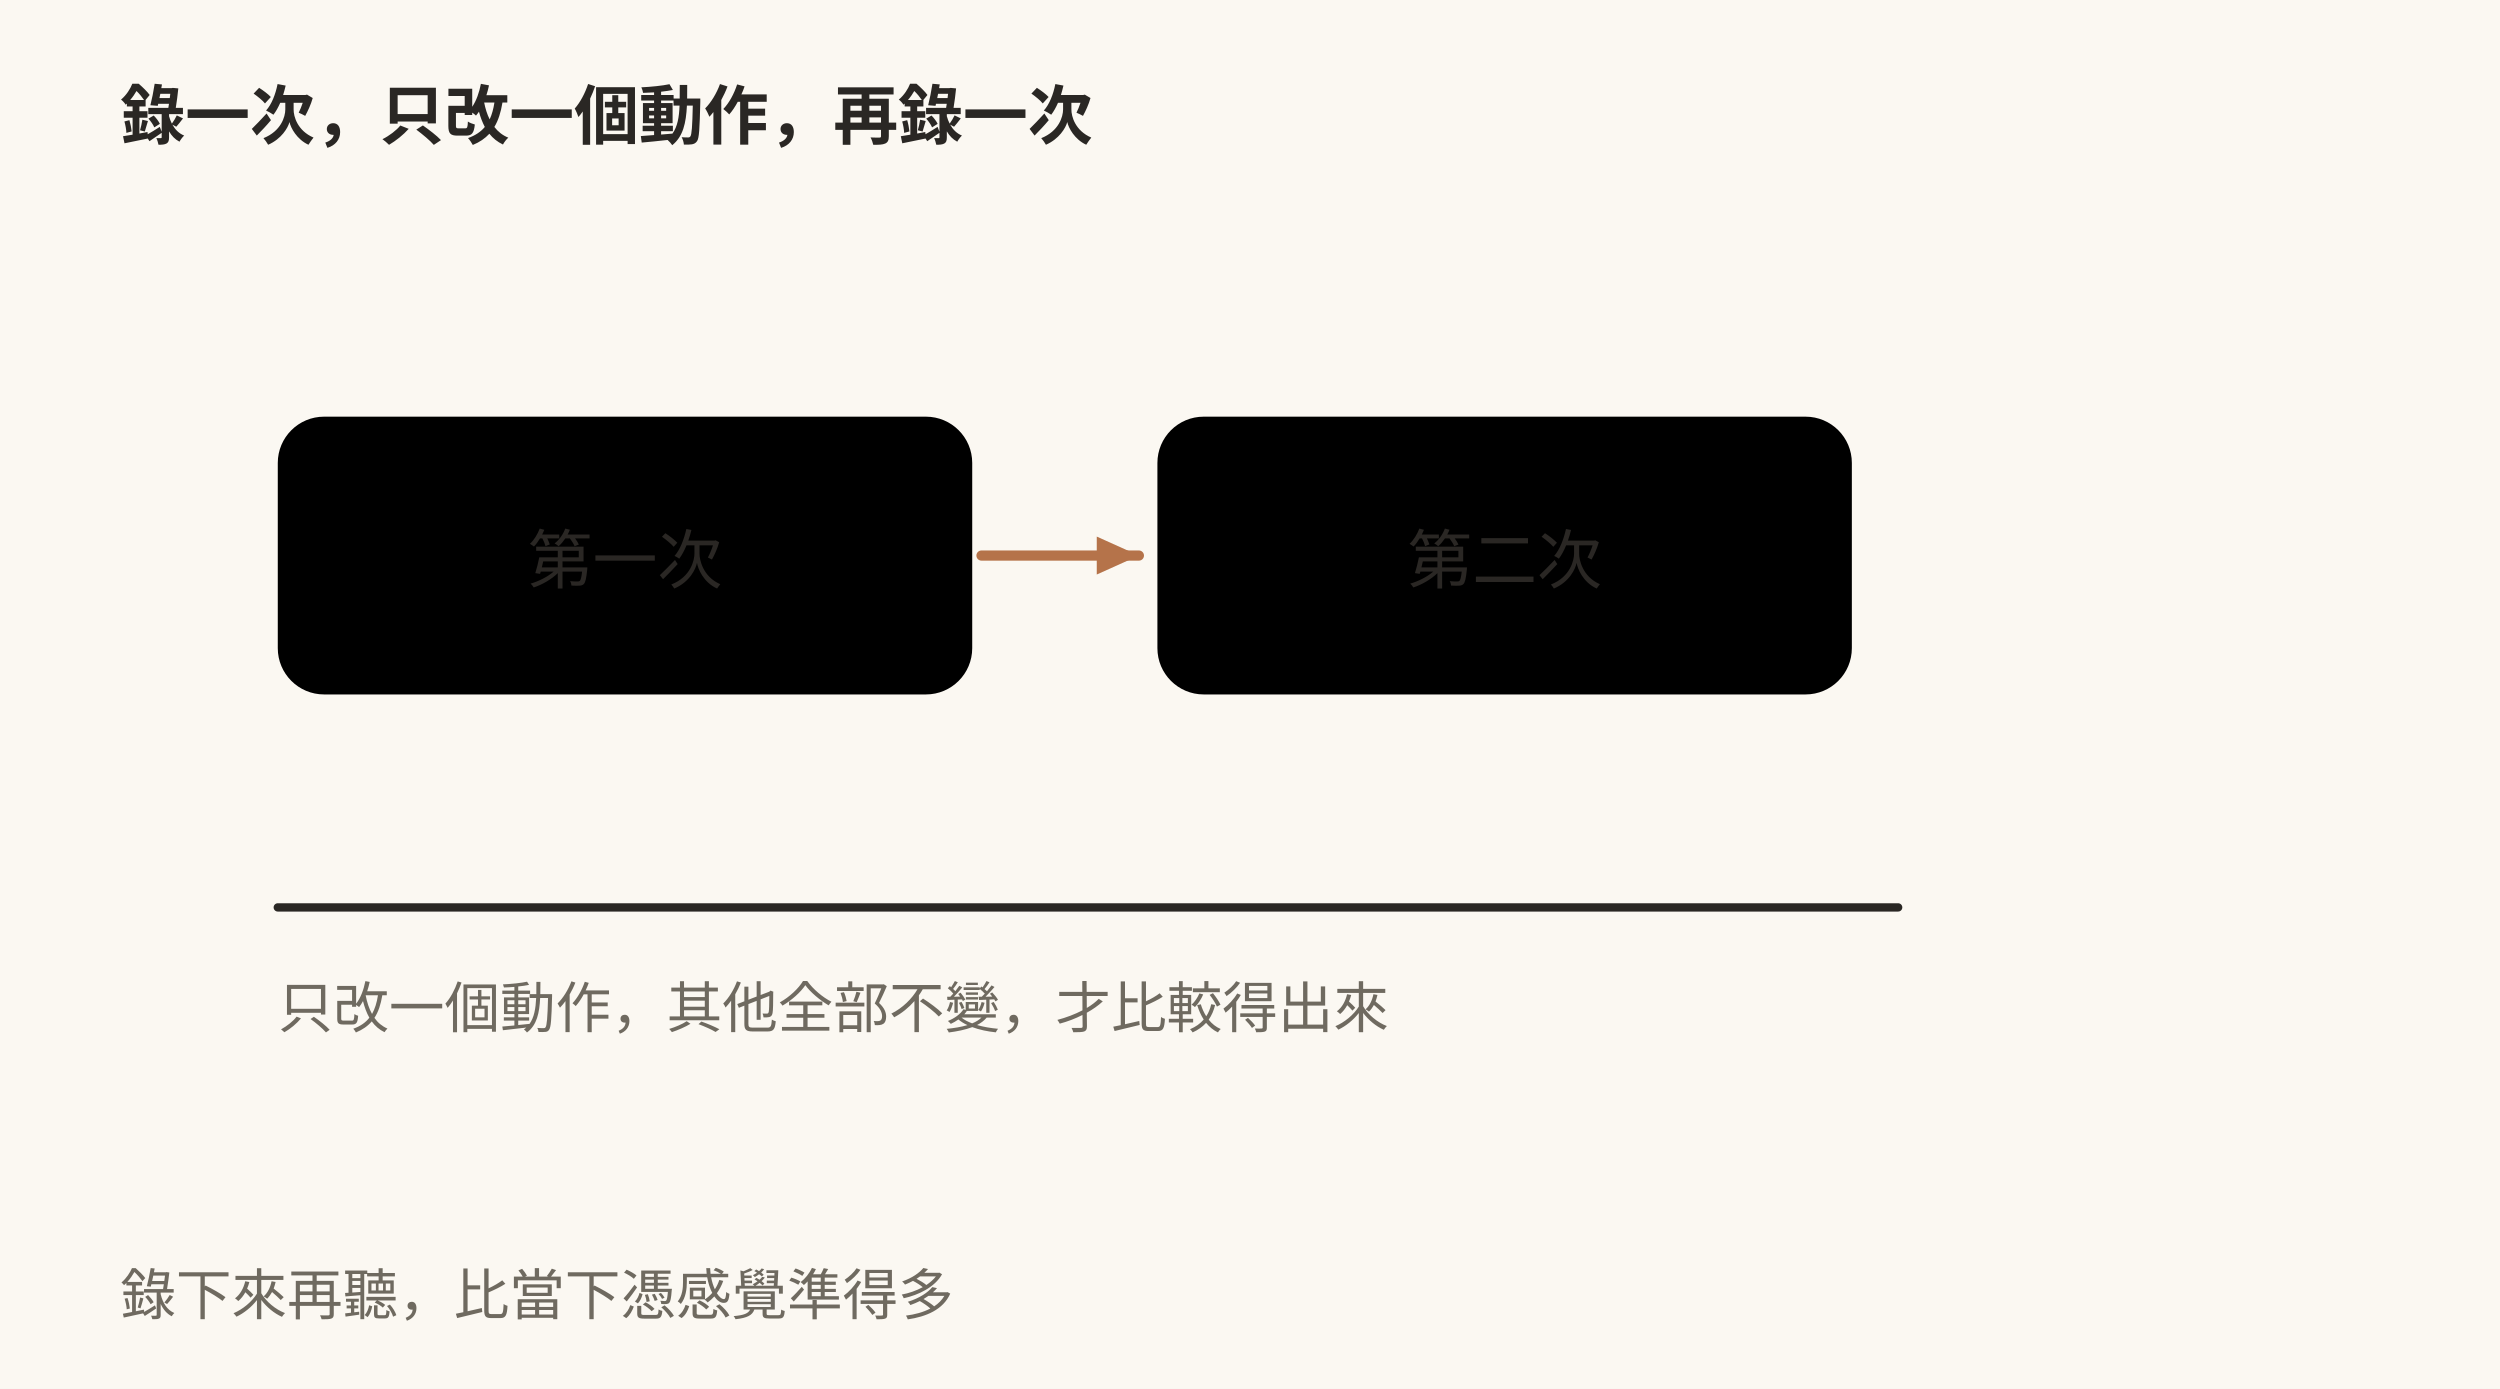
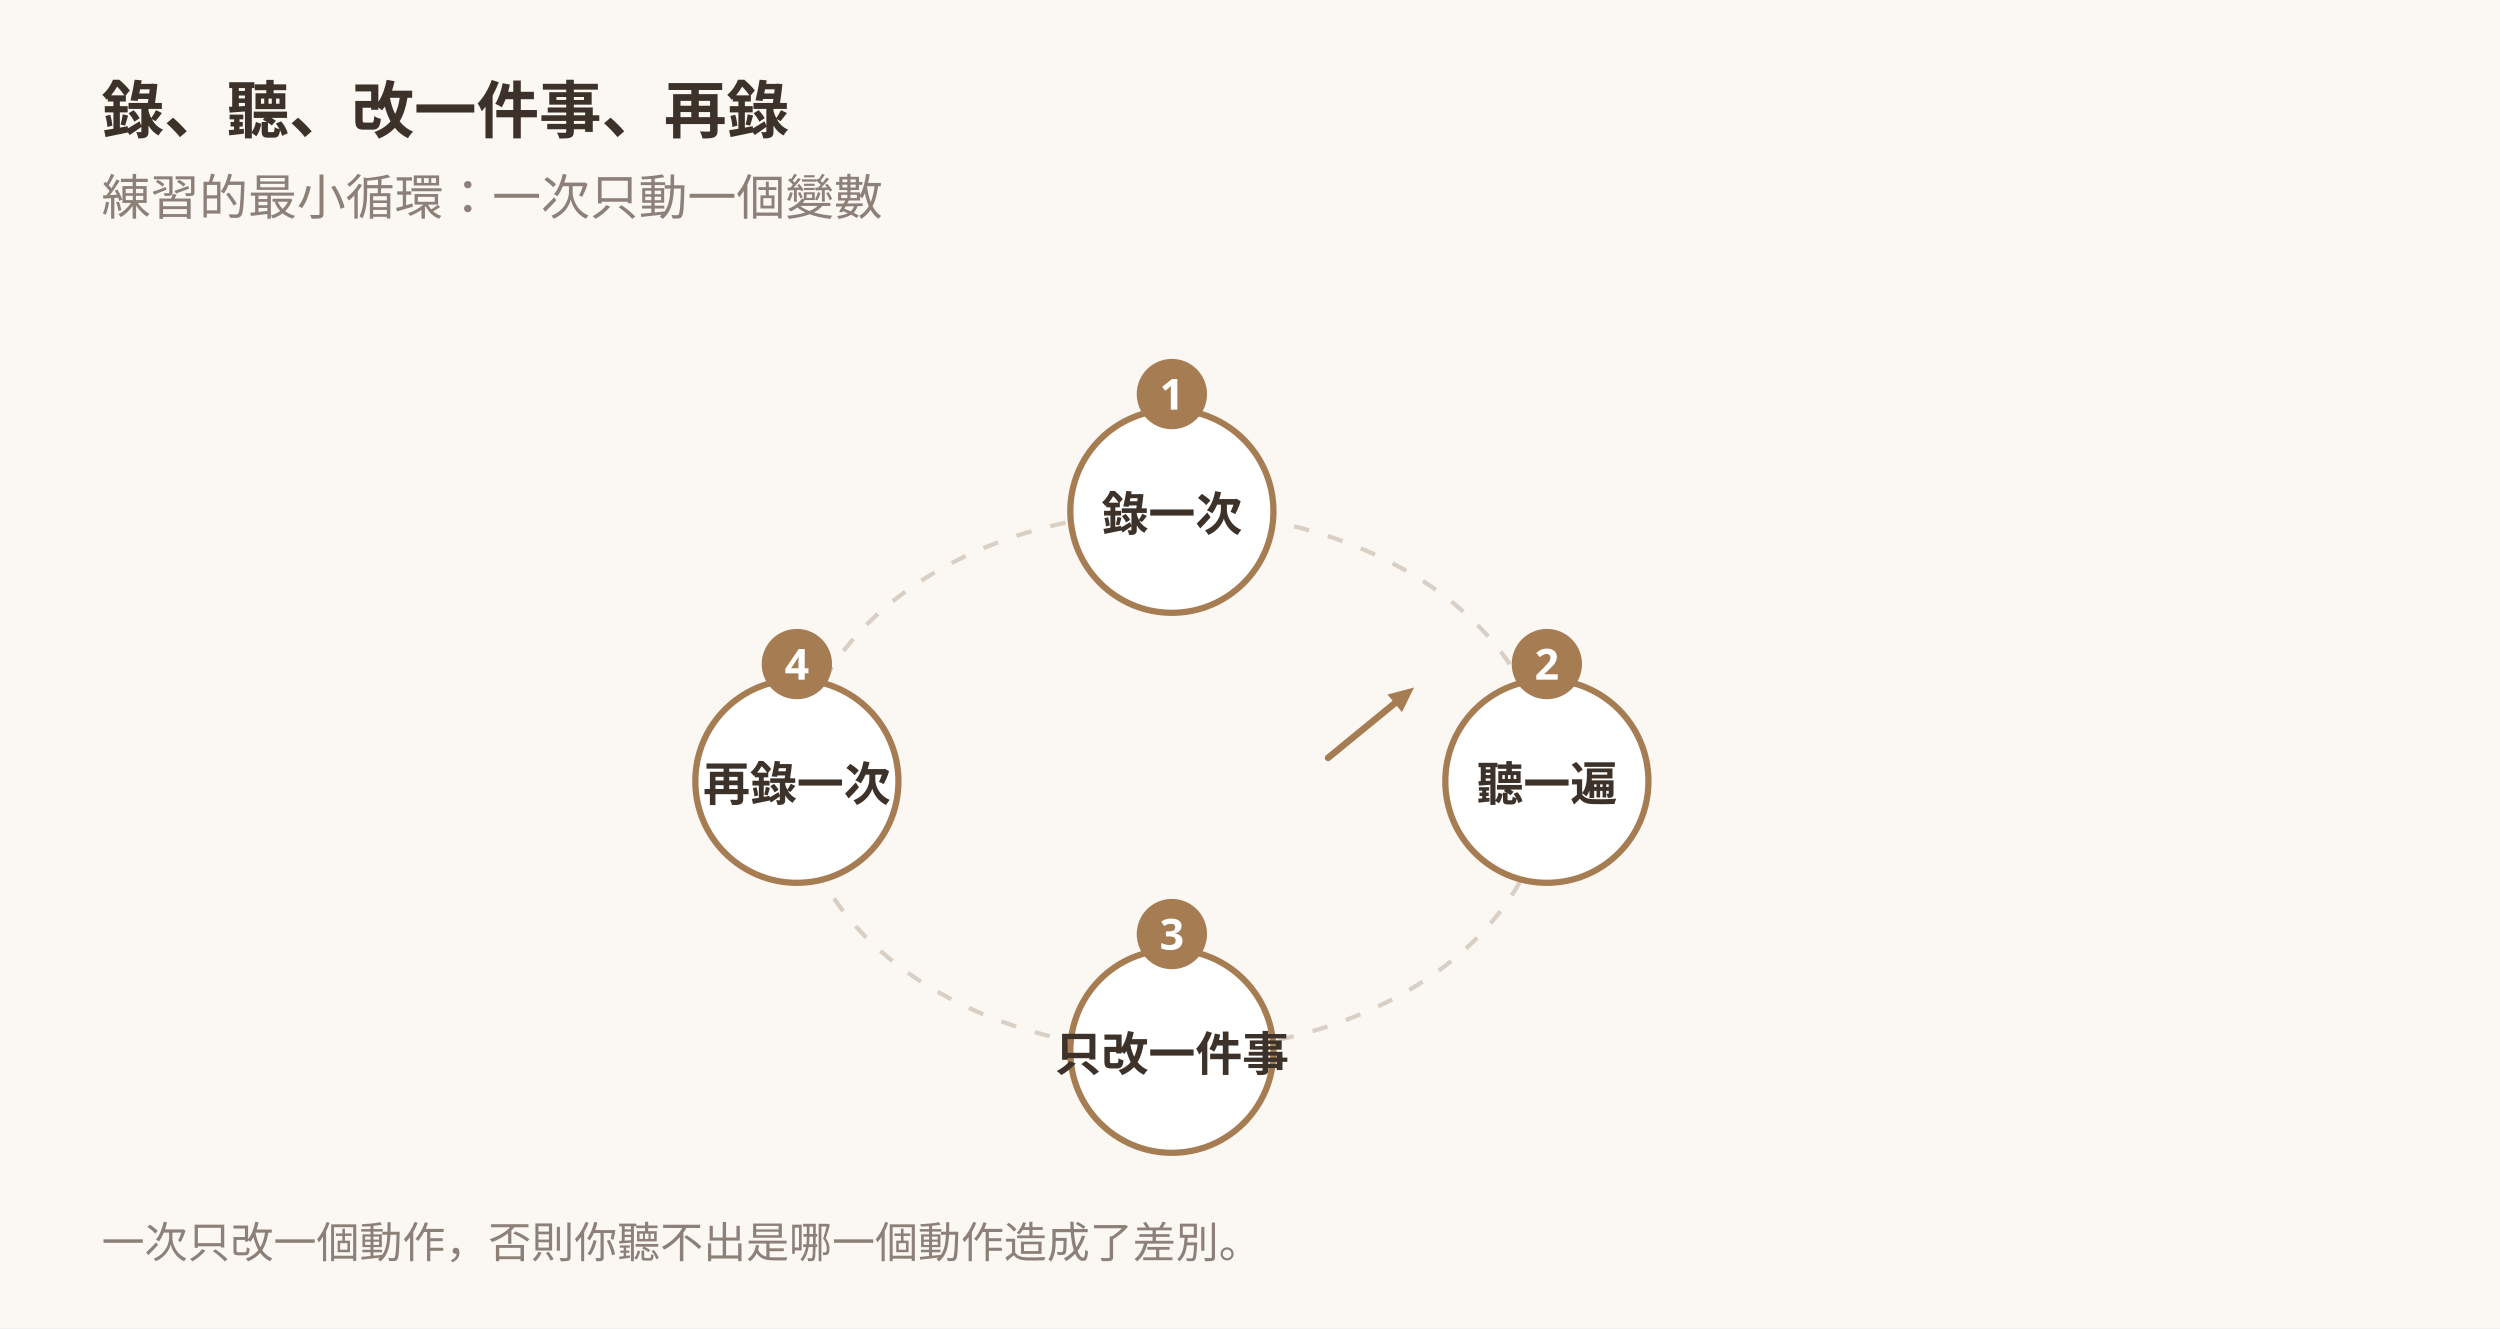
- <svg xmlns="http://www.w3.org/2000/svg" viewBox="0 0 540 300" role="img" aria-label="錄一次，只改一個動作，再錄一次">
-   <rect width="540" height="300" fill="#fbf8f2" />
+ <svg xmlns="http://www.w3.org/2000/svg" viewBox="0 0 640 340" role="img" aria-label="錄、聽、改一件事、再錄">
+   <rect width="640" height="340" fill="#FBF8F4" />
  <style>
-     .out   { fill: none; stroke: #2a2724; stroke-width: 1.8; stroke-linejoin: round; stroke-linecap: round; }
-     .lead  { fill: none; stroke: #2a2724; stroke-width: .9; }
-     .dot   { fill: #2a2724; }
-     .skin  { fill: #f1e0d6; stroke: #2a2724; stroke-width: 1.8; }
-     .muc   { fill: #e2a99b; stroke: #cb8f82; stroke-width: 1.2; }
-     .muc2  { fill: #cb8f82; stroke: #2a2724; stroke-width: 1.4; }
-     .cart  { fill: #d5d5c2; stroke: #2a2724; stroke-width: 1.5; }
-     .bone  { fill: #ece6d8; stroke: #2a2724; stroke-width: 1.4; }
-     .air   { fill: #d5e5e7; stroke: #2a2724; stroke-width: 1.3; }
-     .fold  { fill: #f6f3ea; stroke: #c9c1ac; stroke-width: 1.6; }
-     .musc  { fill: #cf8f88; stroke: #2a2724; stroke-width: 1.1; }
-     .hl    { fill: #b5734a; fill-opacity: .22; stroke: #b5734a; stroke-width: 1.7; }
-     .hl2   { fill: #7d9b76; fill-opacity: .22; stroke: #7d9b76; stroke-width: 1.7; }
-     .ink   { fill: none; stroke: #2a2724; stroke-width: 1.8; stroke-linejoin: round; stroke-linecap: round; }
-     .ave   { fill: none; stroke: #b5734a; stroke-width: 2.2; stroke-linejoin: round; stroke-linecap: round; }
-     .ave2  { fill: none; stroke: #7d9b76; stroke-width: 2.2; stroke-linejoin: round; stroke-linecap: round; }
-     .thin  { fill: none; stroke: #d8d0c2; stroke-width: 1.3; stroke-dasharray: 5 5; }
-     .lbl   { font-family: 'Noto Sans TC','PingFang TC',system-ui,sans-serif; font-size: 14px; fill: #2a2724; }
-     .lbl-s { font-family: 'Noto Sans TC','PingFang TC',system-ui,sans-serif; font-size: 12px; fill: #6f6a60; }
-     .lbl-b { font-family: 'Noto Sans TC','PingFang TC',system-ui,sans-serif; font-size: 14px; fill: #2a2724; font-weight: 700; }
+     .t   { font-family: 'Noto Sans TC','PingFang TC','Microsoft JhengHei',system-ui,sans-serif; fill: #3D3229; }
+     .tb  { font-family: 'Noto Sans TC','PingFang TC','Microsoft JhengHei',system-ui,sans-serif; fill: #3D3229; font-weight: 700; }
+     .ts  { font-family: 'Noto Sans TC','PingFang TC','Microsoft JhengHei',system-ui,sans-serif; fill: #8C8078; }
+     .num { font-family: 'Noto Sans TC','PingFang TC','Microsoft JhengHei',system-ui,sans-serif; fill: #FFFFFF; font-weight: 700; font-size: 11px; }
+     .ink { fill: none; stroke: #3D3229; stroke-width: 1.6; stroke-linejoin: round; stroke-linecap: round; }
+     .thin{ fill: none; stroke: #D9CFC4; stroke-width: 1.1; }
+     .dash{ fill: none; stroke: #D9CFC4; stroke-width: 1.1; stroke-dasharray: 4 5; }
+     .lead{ fill: none; stroke: #8C8078; stroke-width: 1; }
+     .acc { fill: none; stroke: #A67C52; stroke-width: 2; stroke-linejoin: round; stroke-linecap: round; }
+     .blue{ fill: none; stroke: #6B8FBF; stroke-width: 2; stroke-linejoin: round; stroke-linecap: round; }
+     .green{ fill: none; stroke: #6F8F6A; stroke-width: 2; stroke-linejoin: round; stroke-linecap: round; }
+     .red { fill: none; stroke: #B0563F; stroke-width: 2; stroke-linejoin: round; stroke-linecap: round; }
+     .dot { fill: #3D3229; }
  </style>
-   <text class="lbl-b" x="26" y="30">錄一次，只改一個動作，再錄一次</text>
-   <rect class="grid" x="60" y="90" width="150" height="60" rx="10" />
-   <rect class="grid" x="250" y="90" width="150" height="60" rx="10" />
-   <text class="lbl" x="135" y="126" text-anchor="middle">第一次</text>
-   <text class="lbl" x="325" y="126" text-anchor="middle">第二次</text>
-   <path class="ave" d="M212 120 L246 120" />
-   <path d="M246 120 L236.9 124.1 L236.9 115.9 Z" fill="#b5734a" stroke="none" />
-   <path class="ink" d="M60 196 L410 196" />
-   <text class="lbl-s" x="60" y="222">只改一個動作，其他全部不變，才比較得出來</text>
-   <text class="lbl-s" x="26" y="284">錄下來再聽，比當下憑感覺準得多</text>
+   <text x="26" y="34" class="tb" font-size="16">錄、聽、改一件事、再錄</text>
+   <text x="26" y="55" class="ts" font-size="12.5">練習的最小循環：一次只動一個變數</text>
+   <ellipse cx="300" cy="200" rx="96" ry="69" class="dash" fill="none" />
+   <circle cx="300.0" cy="130.88" r="26" fill="#FFFFFF" stroke="#A67C52" stroke-width="1.6" />
+   <circle cx="300.0" cy="100.88" r="9" fill="#A67C52" />
+   <text x="300.0" y="104.88" text-anchor="middle" class="num">1</text>
+   <text x="300.0" y="135.88" class="t" font-size="12" text-anchor="middle" font-weight="600">錄一次</text>
+   <circle cx="396.0" cy="200.0" r="26" fill="#FFFFFF" stroke="#A67C52" stroke-width="1.6" />
+   <circle cx="396.0" cy="170.0" r="9" fill="#A67C52" />
+   <text x="396.0" y="174.0" text-anchor="middle" class="num">2</text>
+   <text x="396.0" y="205.0" class="t" font-size="12" text-anchor="middle" font-weight="600">聽一遍</text>
+   <circle cx="300.0" cy="269.12" r="26" fill="#FFFFFF" stroke="#A67C52" stroke-width="1.6" />
+   <circle cx="300.0" cy="239.12" r="9" fill="#A67C52" />
+   <text x="300.0" y="243.12" text-anchor="middle" class="num">3</text>
+   <text x="300.0" y="274.12" class="t" font-size="12" text-anchor="middle" font-weight="600">只改一件事</text>
+   <circle cx="204.0" cy="200.0" r="26" fill="#FFFFFF" stroke="#A67C52" stroke-width="1.6" />
+   <circle cx="204.0" cy="170.0" r="9" fill="#A67C52" />
+   <text x="204.0" y="174.0" text-anchor="middle" class="num">4</text>
+   <text x="204.0" y="205.0" class="t" font-size="12" text-anchor="middle" font-weight="600">再錄一次</text>
+   <path d="M340.0 194.0 L357.1 180.0" fill="none" stroke="#A67C52" stroke-width="1.7" stroke-linecap="round" />
+   <path d="M362.0 176.0 L358.9 182.3 L355.2 177.8 Z" fill="#A67C52" />
+   <text x="26" y="322" class="ts" font-size="11">一次只改一個動作，否則你聽不出是哪一個動作造成了差別。</text>
</svg>
